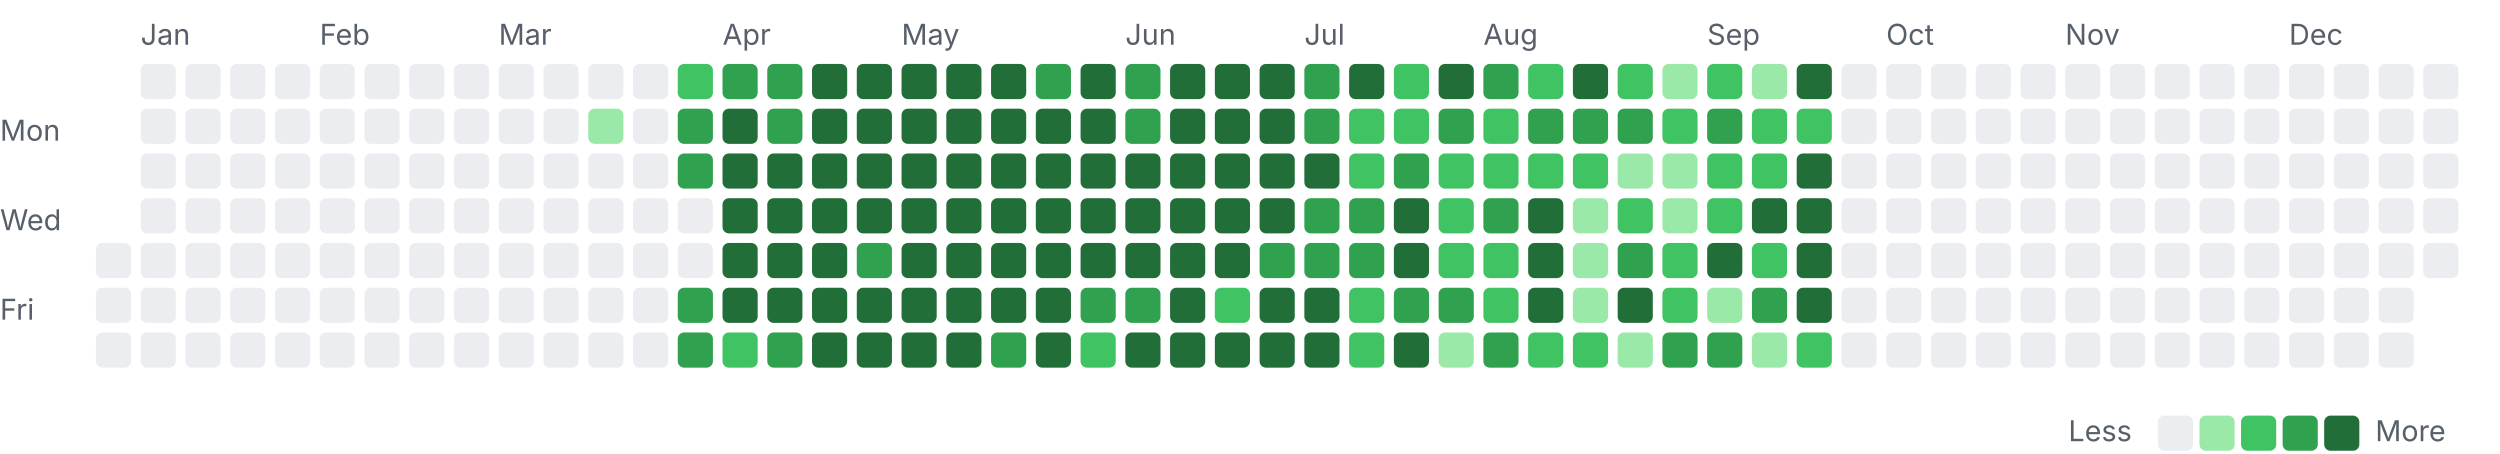
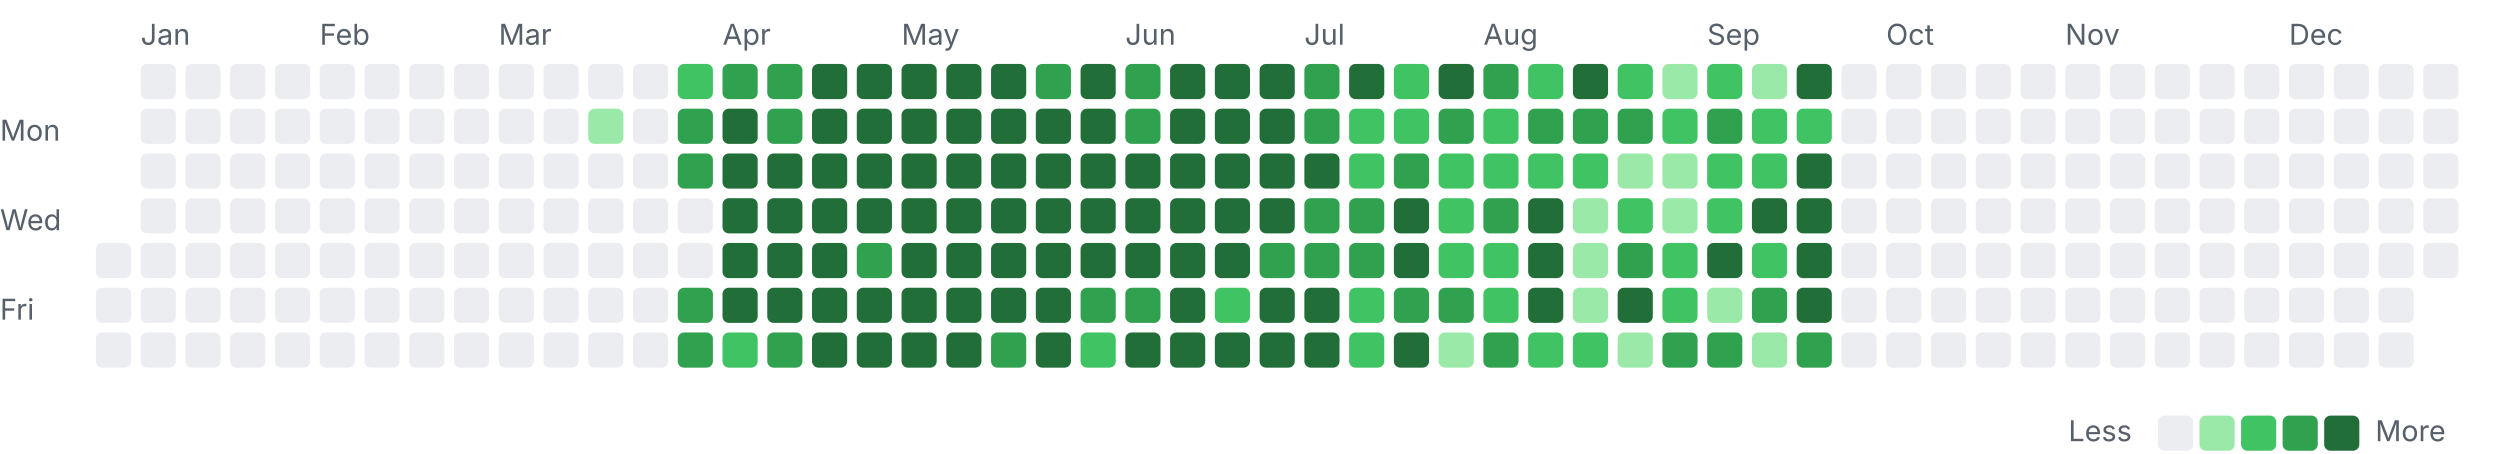
<svg xmlns="http://www.w3.org/2000/svg" width="782" height="142" viewBox="0 0 782 142">
  <style>.l0{fill:#ebedf0}.l1{fill:#9be9a8}.l2{fill:#40c463}.l3{fill:#30a14e}.l4{fill:#216e39} .lbl{fill:#57606a;font:9px -apple-system,Segoe UI,sans-serif}@media(prefers-color-scheme:dark){.l0{fill:#161b22}.l1{fill:#0e4429}.l2{fill:#006d32}.l3{fill:#26a641}.l4{fill:#39d353} .lbl{fill:#8b949e}}</style>
  <text class="lbl" x="44" y="14">Jan</text>
  <text class="lbl" x="100" y="14">Feb</text>
  <text class="lbl" x="156" y="14">Mar</text>
  <text class="lbl" x="226" y="14">Apr</text>
  <text class="lbl" x="282" y="14">May</text>
  <text class="lbl" x="352" y="14">Jun</text>
  <text class="lbl" x="408" y="14">Jul</text>
  <text class="lbl" x="464" y="14">Aug</text>
  <text class="lbl" x="534" y="14">Sep</text>
  <text class="lbl" x="590" y="14">Oct</text>
  <text class="lbl" x="646" y="14">Nov</text>
  <text class="lbl" x="716" y="14">Dec</text>
  <text class="lbl" x="0" y="44">Mon</text>
  <text class="lbl" x="0" y="72">Wed</text>
  <text class="lbl" x="0" y="100">Fri</text>
  <rect class="l0" x="30" y="76" width="11" height="11" rx="2" />
  <rect class="l0" x="30" y="90" width="11" height="11" rx="2" />
  <rect class="l0" x="30" y="104" width="11" height="11" rx="2" />
  <rect class="l0" x="44" y="20" width="11" height="11" rx="2" />
  <rect class="l0" x="44" y="34" width="11" height="11" rx="2" />
  <rect class="l0" x="44" y="48" width="11" height="11" rx="2" />
  <rect class="l0" x="44" y="62" width="11" height="11" rx="2" />
  <rect class="l0" x="44" y="76" width="11" height="11" rx="2" />
  <rect class="l0" x="44" y="90" width="11" height="11" rx="2" />
  <rect class="l0" x="44" y="104" width="11" height="11" rx="2" />
  <rect class="l0" x="58" y="20" width="11" height="11" rx="2" />
  <rect class="l0" x="58" y="34" width="11" height="11" rx="2" />
  <rect class="l0" x="58" y="48" width="11" height="11" rx="2" />
  <rect class="l0" x="58" y="62" width="11" height="11" rx="2" />
  <rect class="l0" x="58" y="76" width="11" height="11" rx="2" />
  <rect class="l0" x="58" y="90" width="11" height="11" rx="2" />
  <rect class="l0" x="58" y="104" width="11" height="11" rx="2" />
  <rect class="l0" x="72" y="20" width="11" height="11" rx="2" />
  <rect class="l0" x="72" y="34" width="11" height="11" rx="2" />
  <rect class="l0" x="72" y="48" width="11" height="11" rx="2" />
  <rect class="l0" x="72" y="62" width="11" height="11" rx="2" />
  <rect class="l0" x="72" y="76" width="11" height="11" rx="2" />
  <rect class="l0" x="72" y="90" width="11" height="11" rx="2" />
  <rect class="l0" x="72" y="104" width="11" height="11" rx="2" />
  <rect class="l0" x="86" y="20" width="11" height="11" rx="2" />
  <rect class="l0" x="86" y="34" width="11" height="11" rx="2" />
  <rect class="l0" x="86" y="48" width="11" height="11" rx="2" />
  <rect class="l0" x="86" y="62" width="11" height="11" rx="2" />
  <rect class="l0" x="86" y="76" width="11" height="11" rx="2" />
  <rect class="l0" x="86" y="90" width="11" height="11" rx="2" />
  <rect class="l0" x="86" y="104" width="11" height="11" rx="2" />
  <rect class="l0" x="100" y="20" width="11" height="11" rx="2" />
  <rect class="l0" x="100" y="34" width="11" height="11" rx="2" />
  <rect class="l0" x="100" y="48" width="11" height="11" rx="2" />
  <rect class="l0" x="100" y="62" width="11" height="11" rx="2" />
  <rect class="l0" x="100" y="76" width="11" height="11" rx="2" />
  <rect class="l0" x="100" y="90" width="11" height="11" rx="2" />
  <rect class="l0" x="100" y="104" width="11" height="11" rx="2" />
  <rect class="l0" x="114" y="20" width="11" height="11" rx="2" />
  <rect class="l0" x="114" y="34" width="11" height="11" rx="2" />
  <rect class="l0" x="114" y="48" width="11" height="11" rx="2" />
  <rect class="l0" x="114" y="62" width="11" height="11" rx="2" />
  <rect class="l0" x="114" y="76" width="11" height="11" rx="2" />
  <rect class="l0" x="114" y="90" width="11" height="11" rx="2" />
  <rect class="l0" x="114" y="104" width="11" height="11" rx="2" />
  <rect class="l0" x="128" y="20" width="11" height="11" rx="2" />
  <rect class="l0" x="128" y="34" width="11" height="11" rx="2" />
  <rect class="l0" x="128" y="48" width="11" height="11" rx="2" />
  <rect class="l0" x="128" y="62" width="11" height="11" rx="2" />
  <rect class="l0" x="128" y="76" width="11" height="11" rx="2" />
  <rect class="l0" x="128" y="90" width="11" height="11" rx="2" />
  <rect class="l0" x="128" y="104" width="11" height="11" rx="2" />
  <rect class="l0" x="142" y="20" width="11" height="11" rx="2" />
  <rect class="l0" x="142" y="34" width="11" height="11" rx="2" />
  <rect class="l0" x="142" y="48" width="11" height="11" rx="2" />
  <rect class="l0" x="142" y="62" width="11" height="11" rx="2" />
  <rect class="l0" x="142" y="76" width="11" height="11" rx="2" />
  <rect class="l0" x="142" y="90" width="11" height="11" rx="2" />
  <rect class="l0" x="142" y="104" width="11" height="11" rx="2" />
  <rect class="l0" x="156" y="20" width="11" height="11" rx="2" />
  <rect class="l0" x="156" y="34" width="11" height="11" rx="2" />
  <rect class="l0" x="156" y="48" width="11" height="11" rx="2" />
  <rect class="l0" x="156" y="62" width="11" height="11" rx="2" />
  <rect class="l0" x="156" y="76" width="11" height="11" rx="2" />
  <rect class="l0" x="156" y="90" width="11" height="11" rx="2" />
  <rect class="l0" x="156" y="104" width="11" height="11" rx="2" />
  <rect class="l0" x="170" y="20" width="11" height="11" rx="2" />
  <rect class="l0" x="170" y="34" width="11" height="11" rx="2" />
  <rect class="l0" x="170" y="48" width="11" height="11" rx="2" />
  <rect class="l0" x="170" y="62" width="11" height="11" rx="2" />
  <rect class="l0" x="170" y="76" width="11" height="11" rx="2" />
  <rect class="l0" x="170" y="90" width="11" height="11" rx="2" />
  <rect class="l0" x="170" y="104" width="11" height="11" rx="2" />
  <rect class="l0" x="184" y="20" width="11" height="11" rx="2" />
  <rect class="l1" x="184" y="34" width="11" height="11" rx="2" />
  <rect class="l0" x="184" y="48" width="11" height="11" rx="2" />
  <rect class="l0" x="184" y="62" width="11" height="11" rx="2" />
  <rect class="l0" x="184" y="76" width="11" height="11" rx="2" />
  <rect class="l0" x="184" y="90" width="11" height="11" rx="2" />
  <rect class="l0" x="184" y="104" width="11" height="11" rx="2" />
  <rect class="l0" x="198" y="20" width="11" height="11" rx="2" />
  <rect class="l0" x="198" y="34" width="11" height="11" rx="2" />
  <rect class="l0" x="198" y="48" width="11" height="11" rx="2" />
  <rect class="l0" x="198" y="62" width="11" height="11" rx="2" />
  <rect class="l0" x="198" y="76" width="11" height="11" rx="2" />
  <rect class="l0" x="198" y="90" width="11" height="11" rx="2" />
  <rect class="l0" x="198" y="104" width="11" height="11" rx="2" />
  <rect class="l2" x="212" y="20" width="11" height="11" rx="2" />
  <rect class="l3" x="212" y="34" width="11" height="11" rx="2" />
  <rect class="l3" x="212" y="48" width="11" height="11" rx="2" />
  <rect class="l0" x="212" y="62" width="11" height="11" rx="2" />
  <rect class="l0" x="212" y="76" width="11" height="11" rx="2" />
  <rect class="l3" x="212" y="90" width="11" height="11" rx="2" />
  <rect class="l3" x="212" y="104" width="11" height="11" rx="2" />
  <rect class="l3" x="226" y="20" width="11" height="11" rx="2" />
  <rect class="l4" x="226" y="34" width="11" height="11" rx="2" />
  <rect class="l4" x="226" y="48" width="11" height="11" rx="2" />
  <rect class="l4" x="226" y="62" width="11" height="11" rx="2" />
  <rect class="l4" x="226" y="76" width="11" height="11" rx="2" />
  <rect class="l4" x="226" y="90" width="11" height="11" rx="2" />
  <rect class="l2" x="226" y="104" width="11" height="11" rx="2" />
  <rect class="l3" x="240" y="20" width="11" height="11" rx="2" />
  <rect class="l3" x="240" y="34" width="11" height="11" rx="2" />
  <rect class="l4" x="240" y="48" width="11" height="11" rx="2" />
  <rect class="l4" x="240" y="62" width="11" height="11" rx="2" />
  <rect class="l4" x="240" y="76" width="11" height="11" rx="2" />
  <rect class="l4" x="240" y="90" width="11" height="11" rx="2" />
  <rect class="l3" x="240" y="104" width="11" height="11" rx="2" />
  <rect class="l4" x="254" y="20" width="11" height="11" rx="2" />
  <rect class="l4" x="254" y="34" width="11" height="11" rx="2" />
  <rect class="l4" x="254" y="48" width="11" height="11" rx="2" />
  <rect class="l4" x="254" y="62" width="11" height="11" rx="2" />
  <rect class="l4" x="254" y="76" width="11" height="11" rx="2" />
  <rect class="l4" x="254" y="90" width="11" height="11" rx="2" />
  <rect class="l4" x="254" y="104" width="11" height="11" rx="2" />
  <rect class="l4" x="268" y="20" width="11" height="11" rx="2" />
  <rect class="l4" x="268" y="34" width="11" height="11" rx="2" />
  <rect class="l4" x="268" y="48" width="11" height="11" rx="2" />
  <rect class="l4" x="268" y="62" width="11" height="11" rx="2" />
  <rect class="l3" x="268" y="76" width="11" height="11" rx="2" />
  <rect class="l4" x="268" y="90" width="11" height="11" rx="2" />
  <rect class="l4" x="268" y="104" width="11" height="11" rx="2" />
  <rect class="l4" x="282" y="20" width="11" height="11" rx="2" />
  <rect class="l4" x="282" y="34" width="11" height="11" rx="2" />
  <rect class="l4" x="282" y="48" width="11" height="11" rx="2" />
  <rect class="l4" x="282" y="62" width="11" height="11" rx="2" />
  <rect class="l4" x="282" y="76" width="11" height="11" rx="2" />
  <rect class="l4" x="282" y="90" width="11" height="11" rx="2" />
  <rect class="l4" x="282" y="104" width="11" height="11" rx="2" />
  <rect class="l4" x="296" y="20" width="11" height="11" rx="2" />
  <rect class="l4" x="296" y="34" width="11" height="11" rx="2" />
  <rect class="l4" x="296" y="48" width="11" height="11" rx="2" />
  <rect class="l4" x="296" y="62" width="11" height="11" rx="2" />
  <rect class="l4" x="296" y="76" width="11" height="11" rx="2" />
  <rect class="l4" x="296" y="90" width="11" height="11" rx="2" />
  <rect class="l4" x="296" y="104" width="11" height="11" rx="2" />
  <rect class="l4" x="310" y="20" width="11" height="11" rx="2" />
  <rect class="l4" x="310" y="34" width="11" height="11" rx="2" />
  <rect class="l4" x="310" y="48" width="11" height="11" rx="2" />
  <rect class="l4" x="310" y="62" width="11" height="11" rx="2" />
  <rect class="l4" x="310" y="76" width="11" height="11" rx="2" />
  <rect class="l4" x="310" y="90" width="11" height="11" rx="2" />
  <rect class="l3" x="310" y="104" width="11" height="11" rx="2" />
  <rect class="l3" x="324" y="20" width="11" height="11" rx="2" />
  <rect class="l4" x="324" y="34" width="11" height="11" rx="2" />
  <rect class="l4" x="324" y="48" width="11" height="11" rx="2" />
  <rect class="l4" x="324" y="62" width="11" height="11" rx="2" />
  <rect class="l4" x="324" y="76" width="11" height="11" rx="2" />
  <rect class="l4" x="324" y="90" width="11" height="11" rx="2" />
  <rect class="l4" x="324" y="104" width="11" height="11" rx="2" />
  <rect class="l4" x="338" y="20" width="11" height="11" rx="2" />
  <rect class="l4" x="338" y="34" width="11" height="11" rx="2" />
  <rect class="l4" x="338" y="48" width="11" height="11" rx="2" />
  <rect class="l4" x="338" y="62" width="11" height="11" rx="2" />
  <rect class="l4" x="338" y="76" width="11" height="11" rx="2" />
  <rect class="l3" x="338" y="90" width="11" height="11" rx="2" />
  <rect class="l2" x="338" y="104" width="11" height="11" rx="2" />
  <rect class="l3" x="352" y="20" width="11" height="11" rx="2" />
  <rect class="l3" x="352" y="34" width="11" height="11" rx="2" />
  <rect class="l4" x="352" y="48" width="11" height="11" rx="2" />
  <rect class="l4" x="352" y="62" width="11" height="11" rx="2" />
  <rect class="l4" x="352" y="76" width="11" height="11" rx="2" />
  <rect class="l3" x="352" y="90" width="11" height="11" rx="2" />
  <rect class="l4" x="352" y="104" width="11" height="11" rx="2" />
  <rect class="l4" x="366" y="20" width="11" height="11" rx="2" />
  <rect class="l4" x="366" y="34" width="11" height="11" rx="2" />
  <rect class="l4" x="366" y="48" width="11" height="11" rx="2" />
  <rect class="l4" x="366" y="62" width="11" height="11" rx="2" />
  <rect class="l4" x="366" y="76" width="11" height="11" rx="2" />
  <rect class="l4" x="366" y="90" width="11" height="11" rx="2" />
  <rect class="l4" x="366" y="104" width="11" height="11" rx="2" />
  <rect class="l4" x="380" y="20" width="11" height="11" rx="2" />
  <rect class="l4" x="380" y="34" width="11" height="11" rx="2" />
  <rect class="l4" x="380" y="48" width="11" height="11" rx="2" />
  <rect class="l4" x="380" y="62" width="11" height="11" rx="2" />
  <rect class="l4" x="380" y="76" width="11" height="11" rx="2" />
  <rect class="l2" x="380" y="90" width="11" height="11" rx="2" />
  <rect class="l4" x="380" y="104" width="11" height="11" rx="2" />
  <rect class="l4" x="394" y="20" width="11" height="11" rx="2" />
  <rect class="l4" x="394" y="34" width="11" height="11" rx="2" />
  <rect class="l4" x="394" y="48" width="11" height="11" rx="2" />
  <rect class="l4" x="394" y="62" width="11" height="11" rx="2" />
  <rect class="l3" x="394" y="76" width="11" height="11" rx="2" />
  <rect class="l4" x="394" y="90" width="11" height="11" rx="2" />
  <rect class="l4" x="394" y="104" width="11" height="11" rx="2" />
  <rect class="l3" x="408" y="20" width="11" height="11" rx="2" />
  <rect class="l3" x="408" y="34" width="11" height="11" rx="2" />
  <rect class="l4" x="408" y="48" width="11" height="11" rx="2" />
  <rect class="l3" x="408" y="62" width="11" height="11" rx="2" />
  <rect class="l3" x="408" y="76" width="11" height="11" rx="2" />
  <rect class="l4" x="408" y="90" width="11" height="11" rx="2" />
  <rect class="l4" x="408" y="104" width="11" height="11" rx="2" />
  <rect class="l4" x="422" y="20" width="11" height="11" rx="2" />
  <rect class="l2" x="422" y="34" width="11" height="11" rx="2" />
  <rect class="l2" x="422" y="48" width="11" height="11" rx="2" />
  <rect class="l3" x="422" y="62" width="11" height="11" rx="2" />
  <rect class="l3" x="422" y="76" width="11" height="11" rx="2" />
  <rect class="l2" x="422" y="90" width="11" height="11" rx="2" />
  <rect class="l2" x="422" y="104" width="11" height="11" rx="2" />
  <rect class="l2" x="436" y="20" width="11" height="11" rx="2" />
  <rect class="l2" x="436" y="34" width="11" height="11" rx="2" />
  <rect class="l3" x="436" y="48" width="11" height="11" rx="2" />
  <rect class="l4" x="436" y="62" width="11" height="11" rx="2" />
  <rect class="l4" x="436" y="76" width="11" height="11" rx="2" />
  <rect class="l3" x="436" y="90" width="11" height="11" rx="2" />
  <rect class="l4" x="436" y="104" width="11" height="11" rx="2" />
  <rect class="l4" x="450" y="20" width="11" height="11" rx="2" />
  <rect class="l3" x="450" y="34" width="11" height="11" rx="2" />
  <rect class="l2" x="450" y="48" width="11" height="11" rx="2" />
  <rect class="l2" x="450" y="62" width="11" height="11" rx="2" />
  <rect class="l2" x="450" y="76" width="11" height="11" rx="2" />
  <rect class="l3" x="450" y="90" width="11" height="11" rx="2" />
  <rect class="l1" x="450" y="104" width="11" height="11" rx="2" />
  <rect class="l3" x="464" y="20" width="11" height="11" rx="2" />
  <rect class="l2" x="464" y="34" width="11" height="11" rx="2" />
  <rect class="l2" x="464" y="48" width="11" height="11" rx="2" />
  <rect class="l3" x="464" y="62" width="11" height="11" rx="2" />
  <rect class="l2" x="464" y="76" width="11" height="11" rx="2" />
  <rect class="l2" x="464" y="90" width="11" height="11" rx="2" />
  <rect class="l3" x="464" y="104" width="11" height="11" rx="2" />
  <rect class="l2" x="478" y="20" width="11" height="11" rx="2" />
  <rect class="l3" x="478" y="34" width="11" height="11" rx="2" />
  <rect class="l2" x="478" y="48" width="11" height="11" rx="2" />
  <rect class="l4" x="478" y="62" width="11" height="11" rx="2" />
  <rect class="l4" x="478" y="76" width="11" height="11" rx="2" />
  <rect class="l4" x="478" y="90" width="11" height="11" rx="2" />
  <rect class="l2" x="478" y="104" width="11" height="11" rx="2" />
  <rect class="l4" x="492" y="20" width="11" height="11" rx="2" />
  <rect class="l3" x="492" y="34" width="11" height="11" rx="2" />
  <rect class="l2" x="492" y="48" width="11" height="11" rx="2" />
  <rect class="l1" x="492" y="62" width="11" height="11" rx="2" />
  <rect class="l1" x="492" y="76" width="11" height="11" rx="2" />
  <rect class="l1" x="492" y="90" width="11" height="11" rx="2" />
  <rect class="l2" x="492" y="104" width="11" height="11" rx="2" />
  <rect class="l2" x="506" y="20" width="11" height="11" rx="2" />
  <rect class="l3" x="506" y="34" width="11" height="11" rx="2" />
  <rect class="l1" x="506" y="48" width="11" height="11" rx="2" />
  <rect class="l2" x="506" y="62" width="11" height="11" rx="2" />
  <rect class="l3" x="506" y="76" width="11" height="11" rx="2" />
  <rect class="l4" x="506" y="90" width="11" height="11" rx="2" />
  <rect class="l1" x="506" y="104" width="11" height="11" rx="2" />
  <rect class="l1" x="520" y="20" width="11" height="11" rx="2" />
  <rect class="l2" x="520" y="34" width="11" height="11" rx="2" />
  <rect class="l1" x="520" y="48" width="11" height="11" rx="2" />
  <rect class="l1" x="520" y="62" width="11" height="11" rx="2" />
  <rect class="l2" x="520" y="76" width="11" height="11" rx="2" />
  <rect class="l2" x="520" y="90" width="11" height="11" rx="2" />
  <rect class="l3" x="520" y="104" width="11" height="11" rx="2" />
  <rect class="l2" x="534" y="20" width="11" height="11" rx="2" />
  <rect class="l3" x="534" y="34" width="11" height="11" rx="2" />
  <rect class="l2" x="534" y="48" width="11" height="11" rx="2" />
  <rect class="l2" x="534" y="62" width="11" height="11" rx="2" />
  <rect class="l4" x="534" y="76" width="11" height="11" rx="2" />
  <rect class="l1" x="534" y="90" width="11" height="11" rx="2" />
  <rect class="l3" x="534" y="104" width="11" height="11" rx="2" />
  <rect class="l1" x="548" y="20" width="11" height="11" rx="2" />
  <rect class="l2" x="548" y="34" width="11" height="11" rx="2" />
  <rect class="l2" x="548" y="48" width="11" height="11" rx="2" />
  <rect class="l4" x="548" y="62" width="11" height="11" rx="2" />
  <rect class="l2" x="548" y="76" width="11" height="11" rx="2" />
  <rect class="l3" x="548" y="90" width="11" height="11" rx="2" />
  <rect class="l1" x="548" y="104" width="11" height="11" rx="2" />
  <rect class="l4" x="562" y="20" width="11" height="11" rx="2" />
  <rect class="l2" x="562" y="34" width="11" height="11" rx="2" />
  <rect class="l4" x="562" y="48" width="11" height="11" rx="2" />
  <rect class="l4" x="562" y="62" width="11" height="11" rx="2" />
  <rect class="l4" x="562" y="76" width="11" height="11" rx="2" />
  <rect class="l4" x="562" y="90" width="11" height="11" rx="2" />
-   <rect class="l2" x="562" y="104" width="11" height="11" rx="2" />
+   <rect class="l3" x="562" y="104" width="11" height="11" rx="2" />
  <rect class="l0" x="576" y="20" width="11" height="11" rx="2" />
  <rect class="l0" x="576" y="34" width="11" height="11" rx="2" />
  <rect class="l0" x="576" y="48" width="11" height="11" rx="2" />
  <rect class="l0" x="576" y="62" width="11" height="11" rx="2" />
  <rect class="l0" x="576" y="76" width="11" height="11" rx="2" />
  <rect class="l0" x="576" y="90" width="11" height="11" rx="2" />
  <rect class="l0" x="576" y="104" width="11" height="11" rx="2" />
  <rect class="l0" x="590" y="20" width="11" height="11" rx="2" />
  <rect class="l0" x="590" y="34" width="11" height="11" rx="2" />
  <rect class="l0" x="590" y="48" width="11" height="11" rx="2" />
  <rect class="l0" x="590" y="62" width="11" height="11" rx="2" />
  <rect class="l0" x="590" y="76" width="11" height="11" rx="2" />
  <rect class="l0" x="590" y="90" width="11" height="11" rx="2" />
  <rect class="l0" x="590" y="104" width="11" height="11" rx="2" />
  <rect class="l0" x="604" y="20" width="11" height="11" rx="2" />
  <rect class="l0" x="604" y="34" width="11" height="11" rx="2" />
  <rect class="l0" x="604" y="48" width="11" height="11" rx="2" />
  <rect class="l0" x="604" y="62" width="11" height="11" rx="2" />
  <rect class="l0" x="604" y="76" width="11" height="11" rx="2" />
  <rect class="l0" x="604" y="90" width="11" height="11" rx="2" />
  <rect class="l0" x="604" y="104" width="11" height="11" rx="2" />
  <rect class="l0" x="618" y="20" width="11" height="11" rx="2" />
  <rect class="l0" x="618" y="34" width="11" height="11" rx="2" />
  <rect class="l0" x="618" y="48" width="11" height="11" rx="2" />
  <rect class="l0" x="618" y="62" width="11" height="11" rx="2" />
  <rect class="l0" x="618" y="76" width="11" height="11" rx="2" />
  <rect class="l0" x="618" y="90" width="11" height="11" rx="2" />
  <rect class="l0" x="618" y="104" width="11" height="11" rx="2" />
  <rect class="l0" x="632" y="20" width="11" height="11" rx="2" />
  <rect class="l0" x="632" y="34" width="11" height="11" rx="2" />
  <rect class="l0" x="632" y="48" width="11" height="11" rx="2" />
  <rect class="l0" x="632" y="62" width="11" height="11" rx="2" />
  <rect class="l0" x="632" y="76" width="11" height="11" rx="2" />
  <rect class="l0" x="632" y="90" width="11" height="11" rx="2" />
  <rect class="l0" x="632" y="104" width="11" height="11" rx="2" />
  <rect class="l0" x="646" y="20" width="11" height="11" rx="2" />
  <rect class="l0" x="646" y="34" width="11" height="11" rx="2" />
  <rect class="l0" x="646" y="48" width="11" height="11" rx="2" />
  <rect class="l0" x="646" y="62" width="11" height="11" rx="2" />
  <rect class="l0" x="646" y="76" width="11" height="11" rx="2" />
  <rect class="l0" x="646" y="90" width="11" height="11" rx="2" />
  <rect class="l0" x="646" y="104" width="11" height="11" rx="2" />
  <rect class="l0" x="660" y="20" width="11" height="11" rx="2" />
  <rect class="l0" x="660" y="34" width="11" height="11" rx="2" />
  <rect class="l0" x="660" y="48" width="11" height="11" rx="2" />
  <rect class="l0" x="660" y="62" width="11" height="11" rx="2" />
  <rect class="l0" x="660" y="76" width="11" height="11" rx="2" />
  <rect class="l0" x="660" y="90" width="11" height="11" rx="2" />
  <rect class="l0" x="660" y="104" width="11" height="11" rx="2" />
  <rect class="l0" x="674" y="20" width="11" height="11" rx="2" />
  <rect class="l0" x="674" y="34" width="11" height="11" rx="2" />
  <rect class="l0" x="674" y="48" width="11" height="11" rx="2" />
  <rect class="l0" x="674" y="62" width="11" height="11" rx="2" />
  <rect class="l0" x="674" y="76" width="11" height="11" rx="2" />
  <rect class="l0" x="674" y="90" width="11" height="11" rx="2" />
  <rect class="l0" x="674" y="104" width="11" height="11" rx="2" />
  <rect class="l0" x="688" y="20" width="11" height="11" rx="2" />
  <rect class="l0" x="688" y="34" width="11" height="11" rx="2" />
  <rect class="l0" x="688" y="48" width="11" height="11" rx="2" />
  <rect class="l0" x="688" y="62" width="11" height="11" rx="2" />
  <rect class="l0" x="688" y="76" width="11" height="11" rx="2" />
  <rect class="l0" x="688" y="90" width="11" height="11" rx="2" />
  <rect class="l0" x="688" y="104" width="11" height="11" rx="2" />
  <rect class="l0" x="702" y="20" width="11" height="11" rx="2" />
  <rect class="l0" x="702" y="34" width="11" height="11" rx="2" />
  <rect class="l0" x="702" y="48" width="11" height="11" rx="2" />
  <rect class="l0" x="702" y="62" width="11" height="11" rx="2" />
  <rect class="l0" x="702" y="76" width="11" height="11" rx="2" />
  <rect class="l0" x="702" y="90" width="11" height="11" rx="2" />
  <rect class="l0" x="702" y="104" width="11" height="11" rx="2" />
  <rect class="l0" x="716" y="20" width="11" height="11" rx="2" />
  <rect class="l0" x="716" y="34" width="11" height="11" rx="2" />
  <rect class="l0" x="716" y="48" width="11" height="11" rx="2" />
  <rect class="l0" x="716" y="62" width="11" height="11" rx="2" />
  <rect class="l0" x="716" y="76" width="11" height="11" rx="2" />
  <rect class="l0" x="716" y="90" width="11" height="11" rx="2" />
  <rect class="l0" x="716" y="104" width="11" height="11" rx="2" />
  <rect class="l0" x="730" y="20" width="11" height="11" rx="2" />
  <rect class="l0" x="730" y="34" width="11" height="11" rx="2" />
  <rect class="l0" x="730" y="48" width="11" height="11" rx="2" />
  <rect class="l0" x="730" y="62" width="11" height="11" rx="2" />
  <rect class="l0" x="730" y="76" width="11" height="11" rx="2" />
  <rect class="l0" x="730" y="90" width="11" height="11" rx="2" />
  <rect class="l0" x="730" y="104" width="11" height="11" rx="2" />
  <rect class="l0" x="744" y="20" width="11" height="11" rx="2" />
  <rect class="l0" x="744" y="34" width="11" height="11" rx="2" />
  <rect class="l0" x="744" y="48" width="11" height="11" rx="2" />
  <rect class="l0" x="744" y="62" width="11" height="11" rx="2" />
  <rect class="l0" x="744" y="76" width="11" height="11" rx="2" />
  <rect class="l0" x="744" y="90" width="11" height="11" rx="2" />
  <rect class="l0" x="744" y="104" width="11" height="11" rx="2" />
  <rect class="l0" x="758" y="20" width="11" height="11" rx="2" />
  <rect class="l0" x="758" y="34" width="11" height="11" rx="2" />
  <rect class="l0" x="758" y="48" width="11" height="11" rx="2" />
  <rect class="l0" x="758" y="62" width="11" height="11" rx="2" />
  <rect class="l0" x="758" y="76" width="11" height="11" rx="2" />
  <text class="lbl" x="647" y="138">Less</text>
  <rect class="l0" x="675" y="130" width="11" height="11" rx="2" />
  <rect class="l1" x="688" y="130" width="11" height="11" rx="2" />
  <rect class="l2" x="701" y="130" width="11" height="11" rx="2" />
  <rect class="l3" x="714" y="130" width="11" height="11" rx="2" />
  <rect class="l4" x="727" y="130" width="11" height="11" rx="2" />
  <text class="lbl" x="743" y="138">More</text>
</svg>
